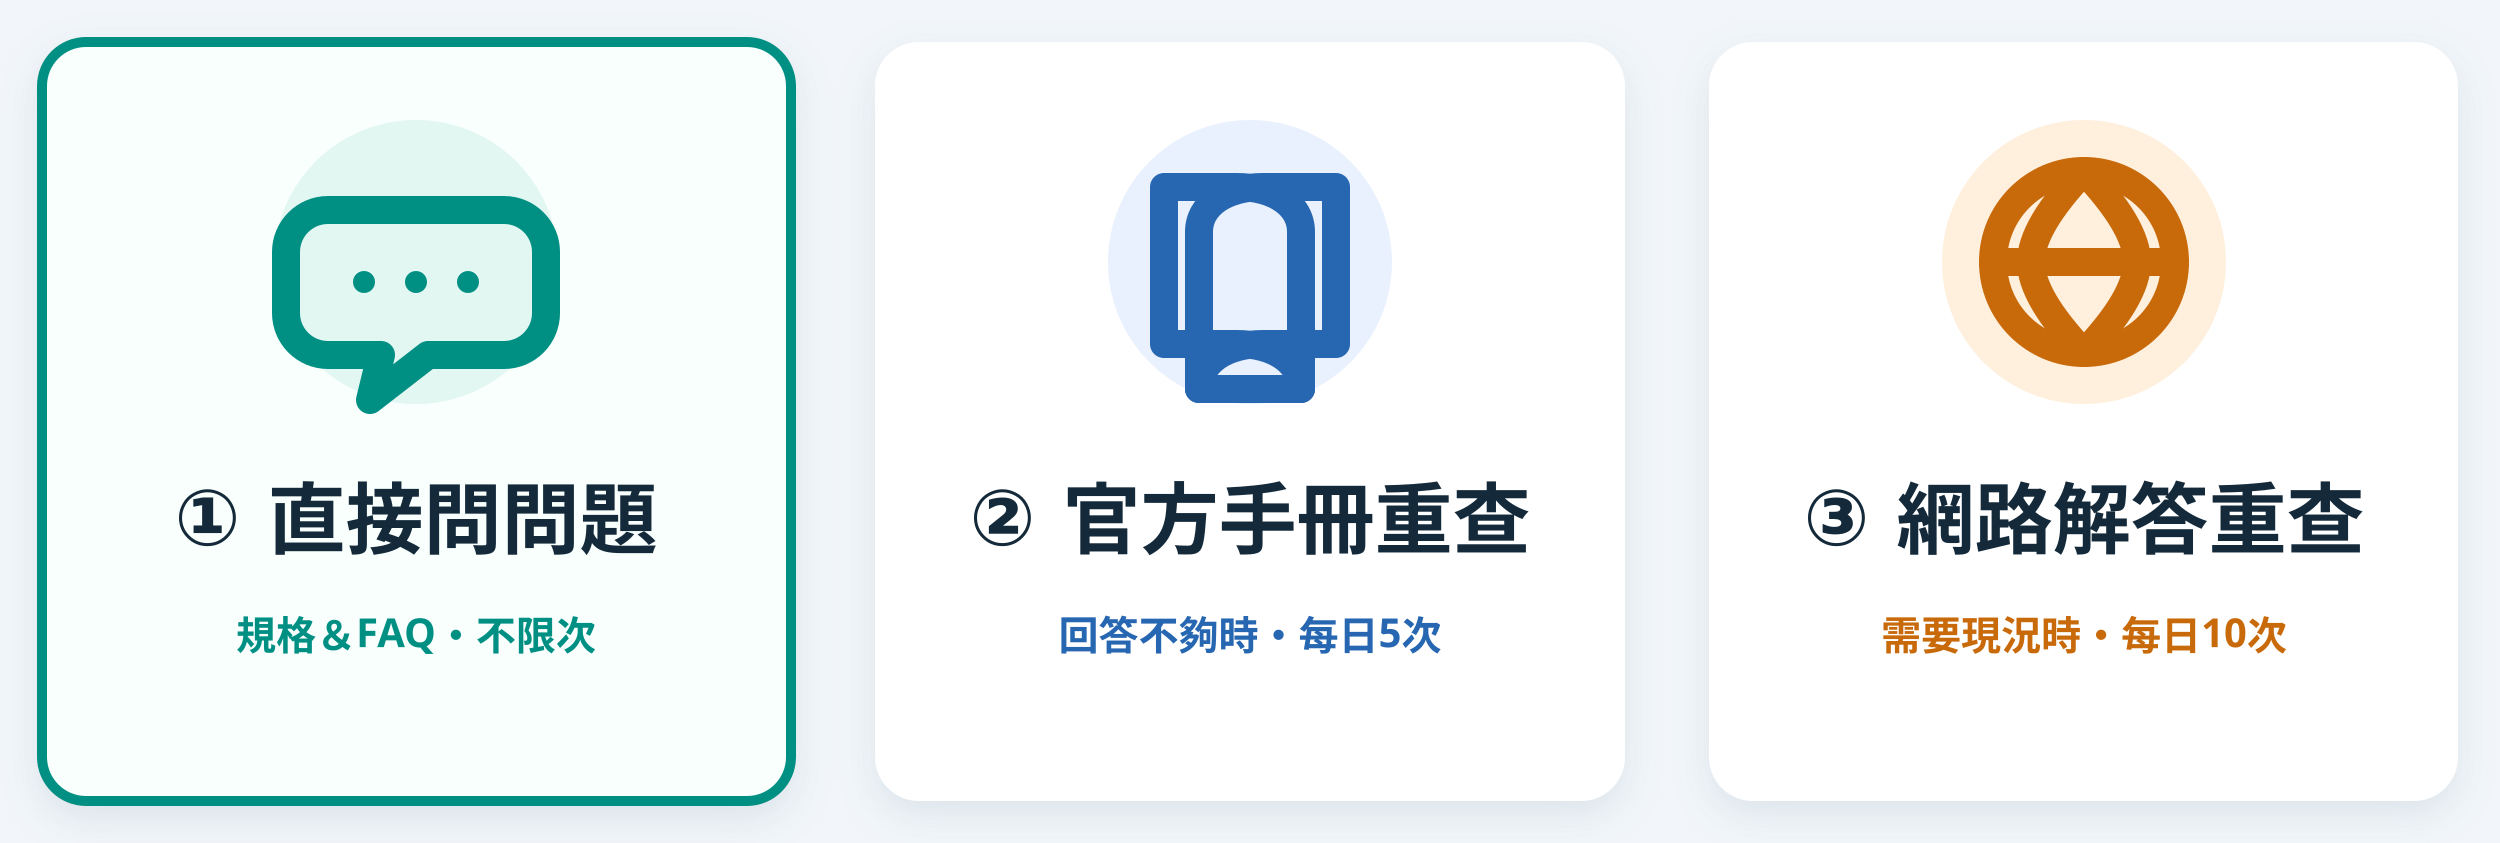
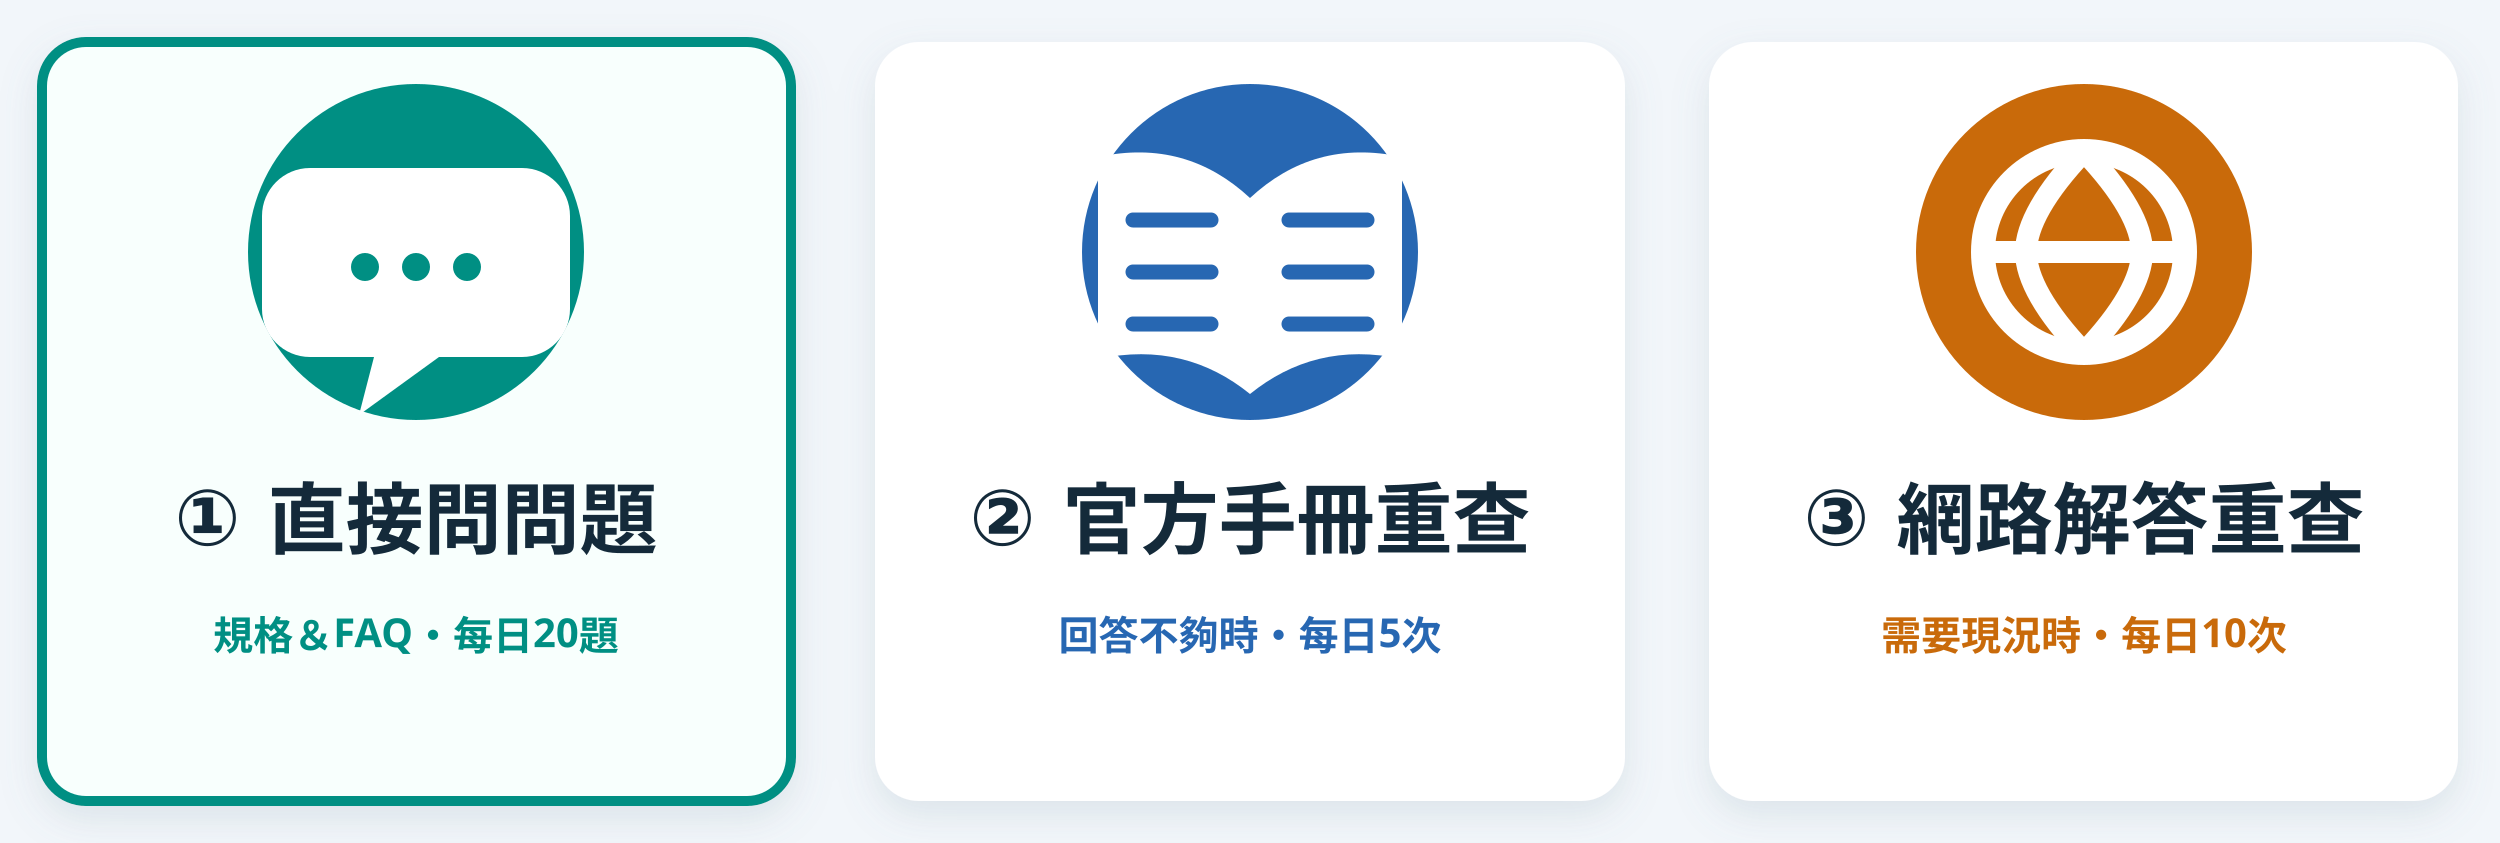
<svg xmlns="http://www.w3.org/2000/svg" width="2500" height="843" viewBox="0 0 2500 843">
  <defs>
    <filter id="shadow" x="-20%" y="-20%" width="140%" height="150%">
      <feDropShadow dx="0" dy="14" stdDeviation="18" flood-color="#7890A5" flood-opacity="0.18" />
    </filter>
    <style>
      .title{font-family:"Microsoft JhengHei","Noto Sans TC",sans-serif;font-size:78px;font-weight:700;fill:#142A3A;text-anchor:middle}
      .sub{font-family:"Microsoft JhengHei","Noto Sans TC",sans-serif;font-size:40px;font-weight:700;text-anchor:middle}
-       .icon{fill:none;stroke-linecap:round;stroke-linejoin:round;stroke-width:28}
+       .icon{fill:none;stroke-linecap:round;stroke-linejoin:round}
    </style>
  </defs>
  <rect width="2500" height="843" fill="#F2F6FA" />
  <g filter="url(#shadow)">
    <rect x="42" y="42" width="749" height="759" rx="44" fill="#F8FFFD" stroke="#008F83" stroke-width="10" />
    <rect x="875" y="42" width="750" height="759" rx="44" fill="#FFFFFF" />
    <rect x="1709" y="42" width="749" height="759" rx="44" fill="#FFFFFF" />
  </g>
-   <circle cx="416" cy="262" r="142" fill="#E2F6F2" />
-   <path class="icon" stroke="#008F83" d="M328 210h176a42 42 0 0 1 42 42v61a42 42 0 0 1-42 42h-76l-58 45 11-45h-53a42 42 0 0 1-42-42v-61a42 42 0 0 1 42-42z" />
-   <circle cx="364" cy="282" r="11" fill="#008F83" />
-   <circle cx="416" cy="282" r="11" fill="#008F83" />
-   <circle cx="468" cy="282" r="11" fill="#008F83" />
+   <circle cx="416" cy="252" r="168" fill="#008F83" />
+   <path fill="#FFFFFF" d="M310 168h212a48 48 0 0 1 48 48v93a48 48 0 0 1-48 48h-83l-80 58 15-58h-64a48 48 0 0 1-48-48v-93a48 48 0 0 1 48-48z" />
+   <circle cx="365" cy="267" r="14" fill="#008F83" />
+   <circle cx="416" cy="267" r="14" fill="#008F83" />
+   <circle cx="467" cy="267" r="14" fill="#008F83" />
  <text class="title" x="416" y="545">① 直接問問題</text>
-   <text class="sub" x="416" y="650" fill="#008F83">規格＆FAQ・不限次</text>
-   <circle cx="1250" cy="262" r="142" fill="#E8F1FD" />
-   <path class="icon" stroke="#2767B2" d="M1164 187h73c36 0 64 17 64 45v157c0-28-28-45-64-45h-73zM1336 187h-73c-36 0-64 17-64 45v157c0-28 28-45 64-45h73z" />
-   <path class="icon" stroke="#2767B2" d="M1199 389h102" />
+   <text class="sub" x="416" y="650" fill="#008F83">規格＆FAQ・每日20題</text>
+   <circle cx="1250" cy="252" r="168" fill="#2767B2" />
+   <path fill="#FFFFFF" d="M1098 157c60-13 110 2 152 41v196c-42-34-92-48-152-35V157zm304 0c-60-13-110 2-152 41v196c42-34 92-48 152-35V157z" />
+   <path class="icon" stroke="#2767B2" stroke-width="15" d="M1133 220h78M1133 272h78M1133 324h78M1289 220h78M1289 272h78M1289 324h78" />
  <text class="title" x="1250" y="545">② 官方手冊重查</text>
  <text class="sub" x="1250" y="650" fill="#2767B2">回答不夠時・每日5次</text>
-   <circle cx="2084" cy="262" r="142" fill="#FFF0DE" />
-   <circle class="icon" stroke="#C96A0A" cx="2084" cy="262" r="91" />
-   <path class="icon" stroke="#C96A0A" d="M1993 262h182M2084 171c35 37 53 67 53 91s-18 54-53 91c-35-37-53-67-53-91s18-54 53-91z" />
+   <circle cx="2084" cy="252" r="168" fill="#C96A0A" />
+   <circle class="icon" stroke="#FFFFFF" stroke-width="24" cx="2084" cy="252" r="101" />
+   <path class="icon" stroke="#FFFFFF" stroke-width="22" d="M1983 252h202M2084 151c39 41 58 75 58 101s-19 60-58 101c-39-41-58-75-58-101s19-60 58-101z" />
  <text class="title" x="2084" y="545">③ 網路解答重查</text>
  <text class="sub" x="2084" y="650" fill="#C96A0A">需要現況時・每日10次</text>
</svg>
